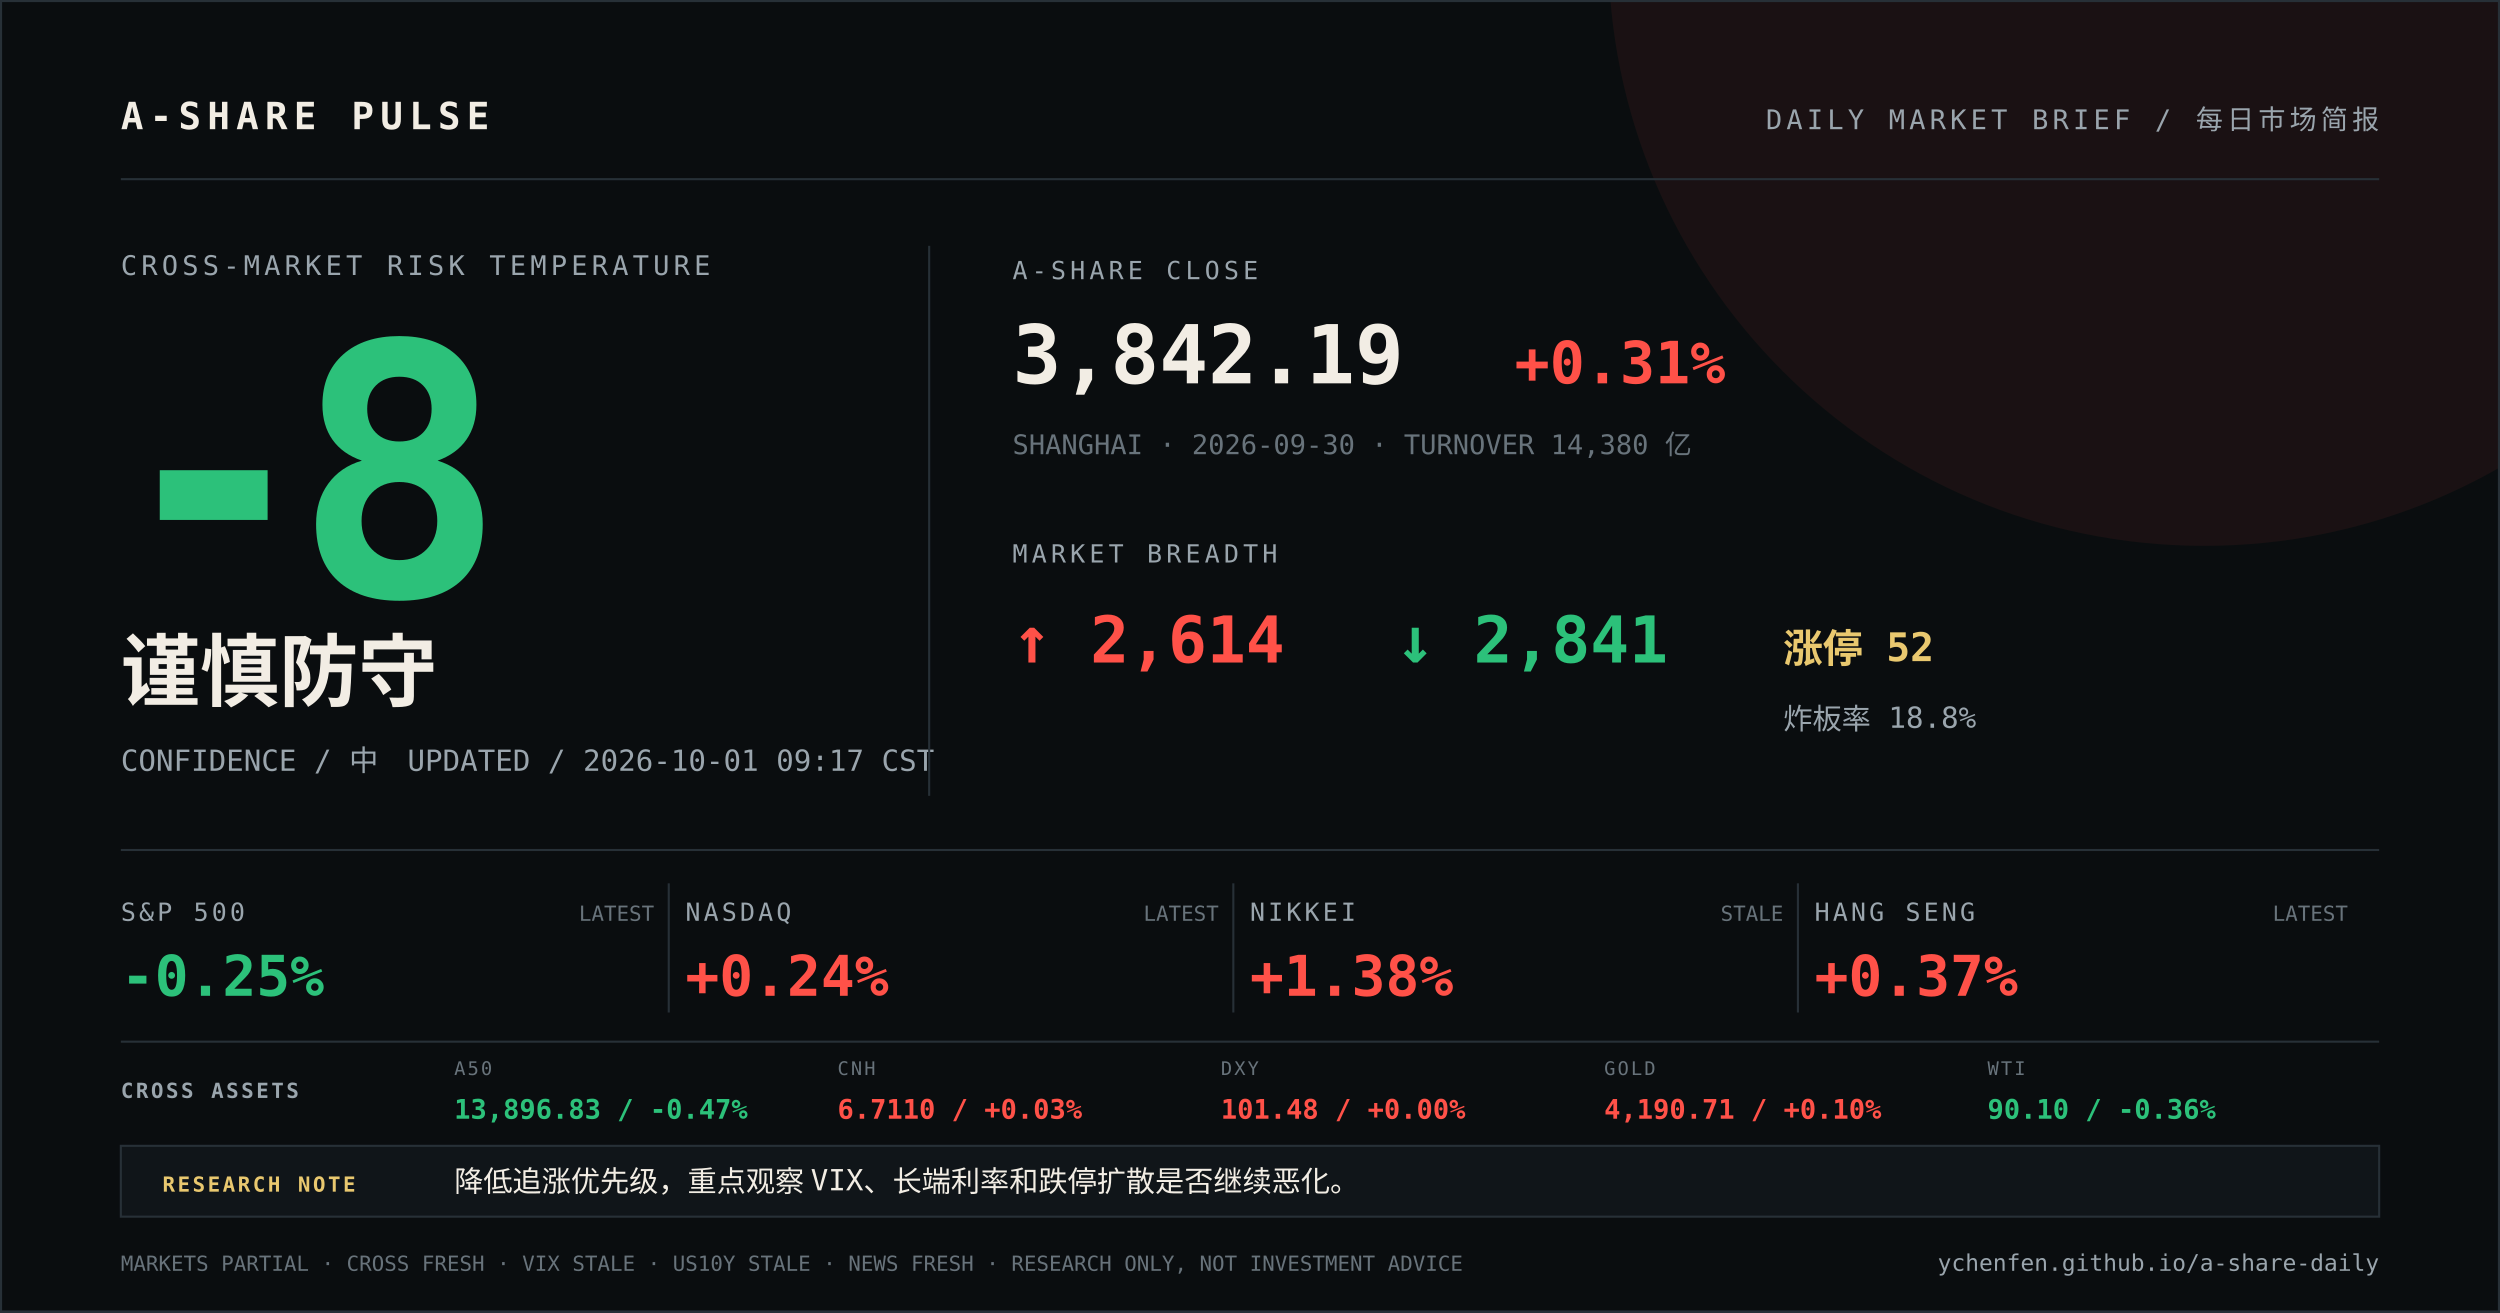
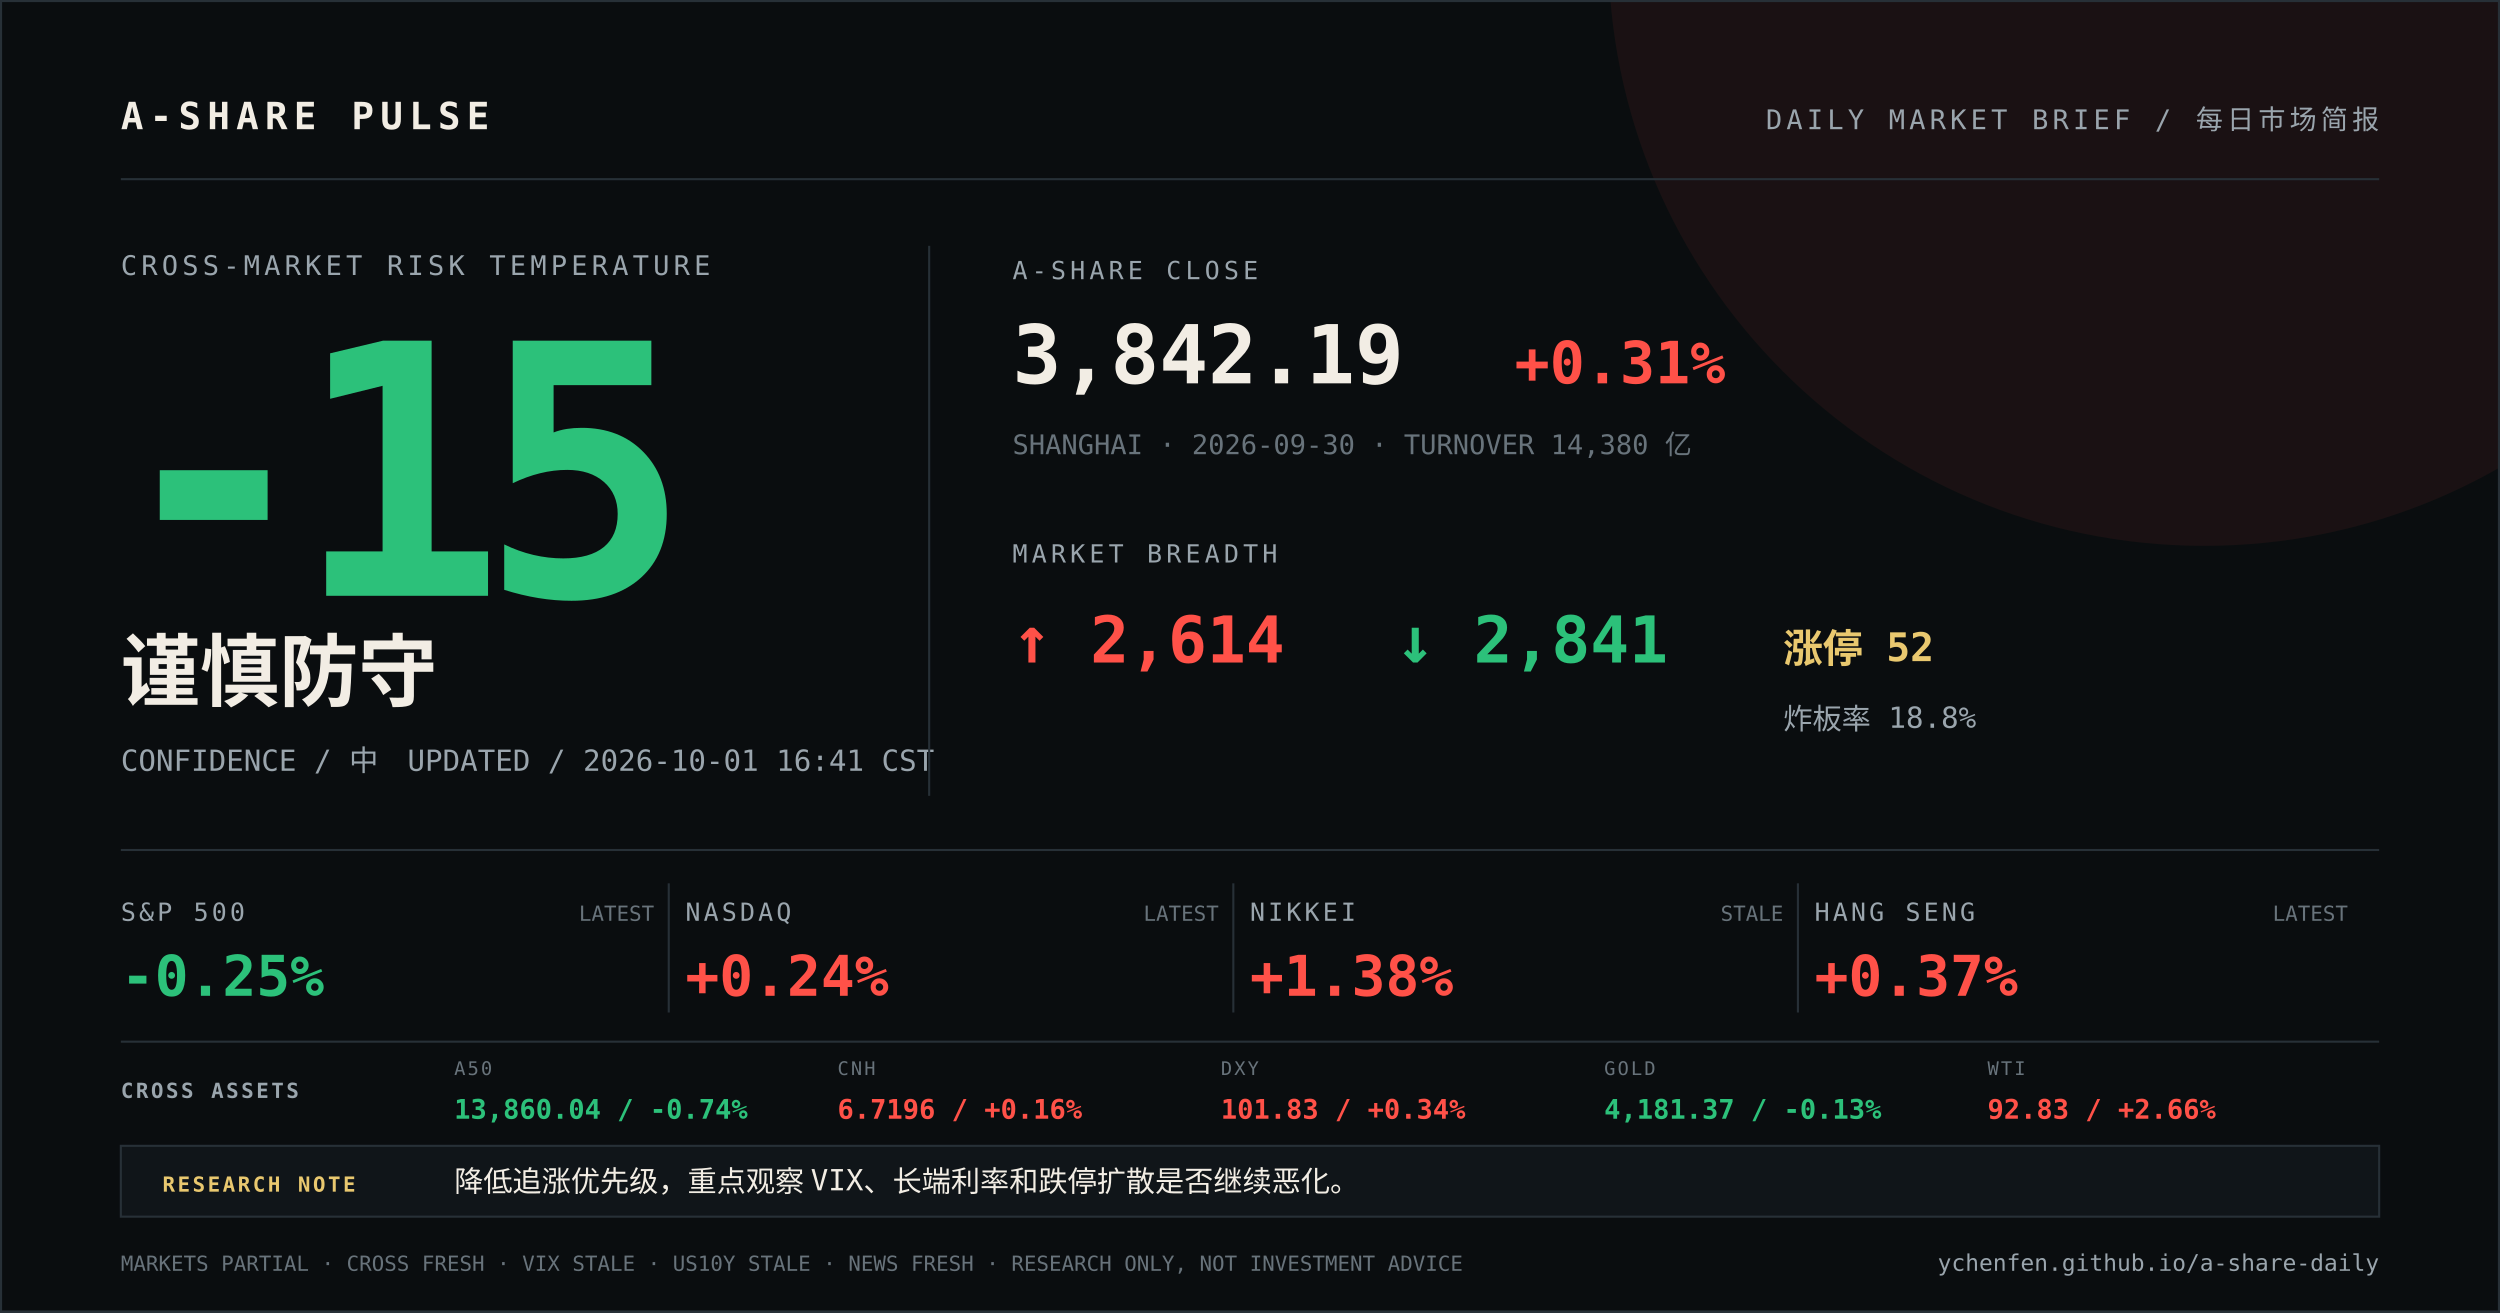
<svg xmlns="http://www.w3.org/2000/svg" width="1200" height="630" viewBox="0 0 1200 630">
  <rect width="1200" height="630" fill="#0a0d0f" />
  <circle cx="1058" cy="-24" r="286" fill="#ff5148" opacity="0.07" />
  <path d="M0 0H1200V630H0Z" fill="none" stroke="#273037" stroke-width="2" />
  <g font-family="DIN Alternate, SFMono-Regular, Menlo, monospace">
    <text x="58" y="62" fill="#f2ede4" font-size="18" font-weight="700" letter-spacing="3">A-SHARE PULSE</text>
    <text x="1142" y="62" fill="#9aa5ad" font-size="13" text-anchor="end" letter-spacing="2">DAILY MARKET BRIEF / 每日市场简报</text>
    <line x1="58" y1="86" x2="1142" y2="86" stroke="#273037" />
    <text x="58" y="132" fill="#9aa5ad" font-size="13" letter-spacing="2">CROSS-MARKET RISK TEMPERATURE</text>
-     <text x="52" y="286" fill="#2cc17a" font-size="168" font-weight="800" letter-spacing="-12">-8</text>
+     <text x="52" y="286" fill="#2cc17a" font-size="168" font-weight="800" letter-spacing="-12">-15</text>
    <text x="58" y="336" fill="#f2ede4" font-size="38" font-weight="700">谨慎防守</text>
-     <text x="58" y="370" fill="#9aa5ad" font-size="14">CONFIDENCE / 中　UPDATED / 2026-10-01 09:17 CST</text>
+     <text x="58" y="370" fill="#9aa5ad" font-size="14">CONFIDENCE / 中　UPDATED / 2026-10-01 16:41 CST</text>
    <line x1="446" y1="118" x2="446" y2="382" stroke="#273037" />
    <text x="486" y="134" fill="#9aa5ad" font-size="12" letter-spacing="2">A-SHARE CLOSE</text>
    <text x="486" y="184" fill="#f2ede4" font-size="39" font-weight="700">3,842.19</text>
    <text x="727" y="184" fill="#ff5148" font-size="28" font-weight="700">+0.31%</text>
    <text x="486" y="218" fill="#68737b" font-size="13">SHANGHAI · 2026-09-30 · TURNOVER 14,380 亿</text>
    <text x="486" y="270" fill="#9aa5ad" font-size="12" letter-spacing="2">MARKET BREADTH</text>
    <text x="486" y="318" fill="#ff5148" font-size="31" font-weight="700">↑ 2,614</text>
    <text x="670" y="318" fill="#2cc17a" font-size="31" font-weight="700">↓ 2,841</text>
    <text x="856" y="318" fill="#e9c86f" font-size="19" font-weight="700">涨停 52</text>
    <text x="856" y="350" fill="#9aa5ad" font-size="14">炸板率 18.8%</text>
    <line x1="58" y1="408" x2="1142" y2="408" stroke="#273037" />
    <text x="58" y="442" fill="#9aa5ad" font-size="12" letter-spacing="1.5">S&amp;P 500</text>
    <text x="58" y="478" fill="#2cc17a" font-size="27" font-weight="700">-0.25%</text>
    <text x="314" y="442" fill="#68737b" font-size="10" text-anchor="end">LATEST</text>
    <line x1="321" y1="424" x2="321" y2="486" stroke="#273037" />
    <text x="329" y="442" fill="#9aa5ad" font-size="12" letter-spacing="1.5">NASDAQ</text>
    <text x="329" y="478" fill="#ff5148" font-size="27" font-weight="700">+0.24%</text>
    <text x="585" y="442" fill="#68737b" font-size="10" text-anchor="end">LATEST</text>
    <line x1="592" y1="424" x2="592" y2="486" stroke="#273037" />
    <text x="600" y="442" fill="#9aa5ad" font-size="12" letter-spacing="1.5">NIKKEI</text>
    <text x="600" y="478" fill="#ff5148" font-size="27" font-weight="700">+1.38%</text>
    <text x="856" y="442" fill="#68737b" font-size="10" text-anchor="end">STALE</text>
    <line x1="863" y1="424" x2="863" y2="486" stroke="#273037" />
    <text x="871" y="442" fill="#9aa5ad" font-size="12" letter-spacing="1.5">HANG SENG</text>
    <text x="871" y="478" fill="#ff5148" font-size="27" font-weight="700">+0.37%</text>
    <text x="1127" y="442" fill="#68737b" font-size="10" text-anchor="end">LATEST</text>
    <line x1="58" y1="500" x2="1142" y2="500" stroke="#273037" />
    <text x="58" y="527" fill="#9aa5ad" font-size="10" font-weight="700" letter-spacing="1.2">CROSS ASSETS</text>
    <text x="218" y="516" fill="#68737b" font-size="9" letter-spacing="1">A50</text>
-     <text x="218" y="537" fill="#2cc17a" font-size="13" font-weight="700">13,896.83 / -0.47%</text>
+     <text x="218" y="537" fill="#2cc17a" font-size="13" font-weight="700">13,860.04 / -0.74%</text>
    <text x="402" y="516" fill="#68737b" font-size="9" letter-spacing="1">CNH</text>
-     <text x="402" y="537" fill="#ff5148" font-size="13" font-weight="700">6.7110 / +0.03%</text>
+     <text x="402" y="537" fill="#ff5148" font-size="13" font-weight="700">6.7196 / +0.16%</text>
    <text x="586" y="516" fill="#68737b" font-size="9" letter-spacing="1">DXY</text>
-     <text x="586" y="537" fill="#ff5148" font-size="13" font-weight="700">101.48 / +0.00%</text>
+     <text x="586" y="537" fill="#ff5148" font-size="13" font-weight="700">101.83 / +0.34%</text>
    <text x="770" y="516" fill="#68737b" font-size="9" letter-spacing="1">GOLD</text>
-     <text x="770" y="537" fill="#ff5148" font-size="13" font-weight="700">4,190.71 / +0.10%</text>
+     <text x="770" y="537" fill="#2cc17a" font-size="13" font-weight="700">4,181.37 / -0.13%</text>
    <text x="954" y="516" fill="#68737b" font-size="9" letter-spacing="1">WTI</text>
-     <text x="954" y="537" fill="#2cc17a" font-size="13" font-weight="700">90.10 / -0.36%</text>
+     <text x="954" y="537" fill="#ff5148" font-size="13" font-weight="700">92.83 / +2.66%</text>
    <rect x="58" y="550" width="1084" height="34" fill="#101519" stroke="#273037" />
    <text x="78" y="572" fill="#e9c86f" font-size="10" font-weight="700" letter-spacing="1.2">RESEARCH NOTE</text>
    <text x="218" y="572" fill="#f2ede4" font-size="14">降低追涨优先级，重点观察 VIX、长端利率和跌停扩散是否继续恶化。</text>
    <text x="58" y="610" fill="#68737b" font-size="10">MARKETS PARTIAL · CROSS FRESH · VIX STALE · US10Y STALE · NEWS FRESH · RESEARCH ONLY, NOT INVESTMENT ADVICE</text>
    <text x="1142" y="610" fill="#9aa5ad" font-size="11" text-anchor="end">ychenfen.github.io/a-share-daily</text>
  </g>
</svg>
